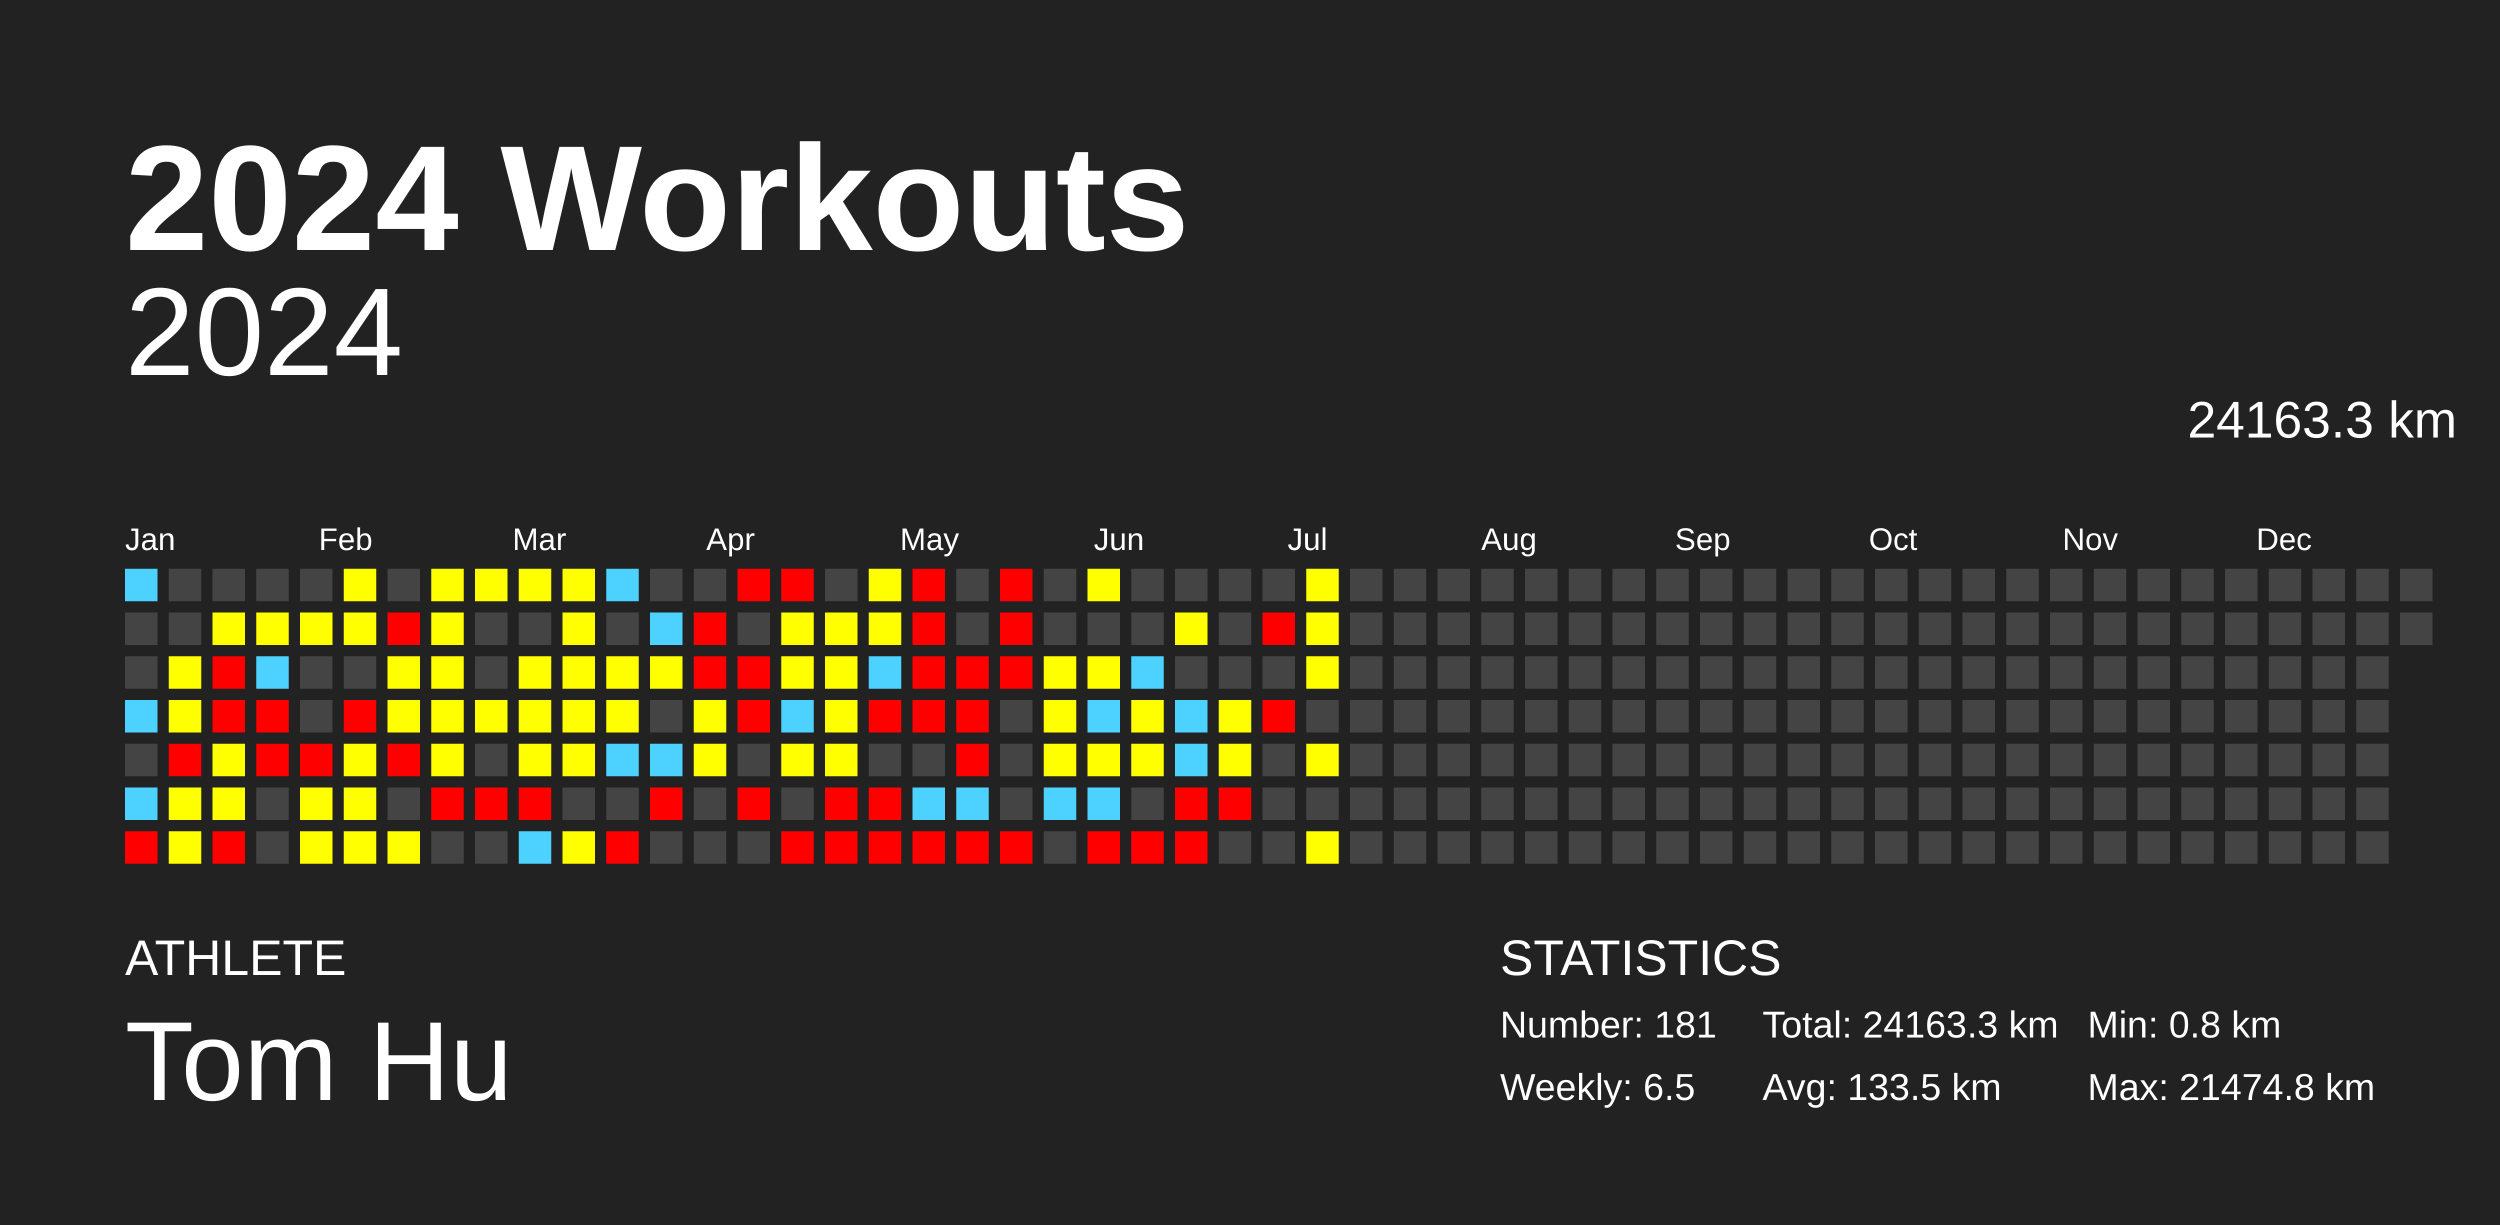
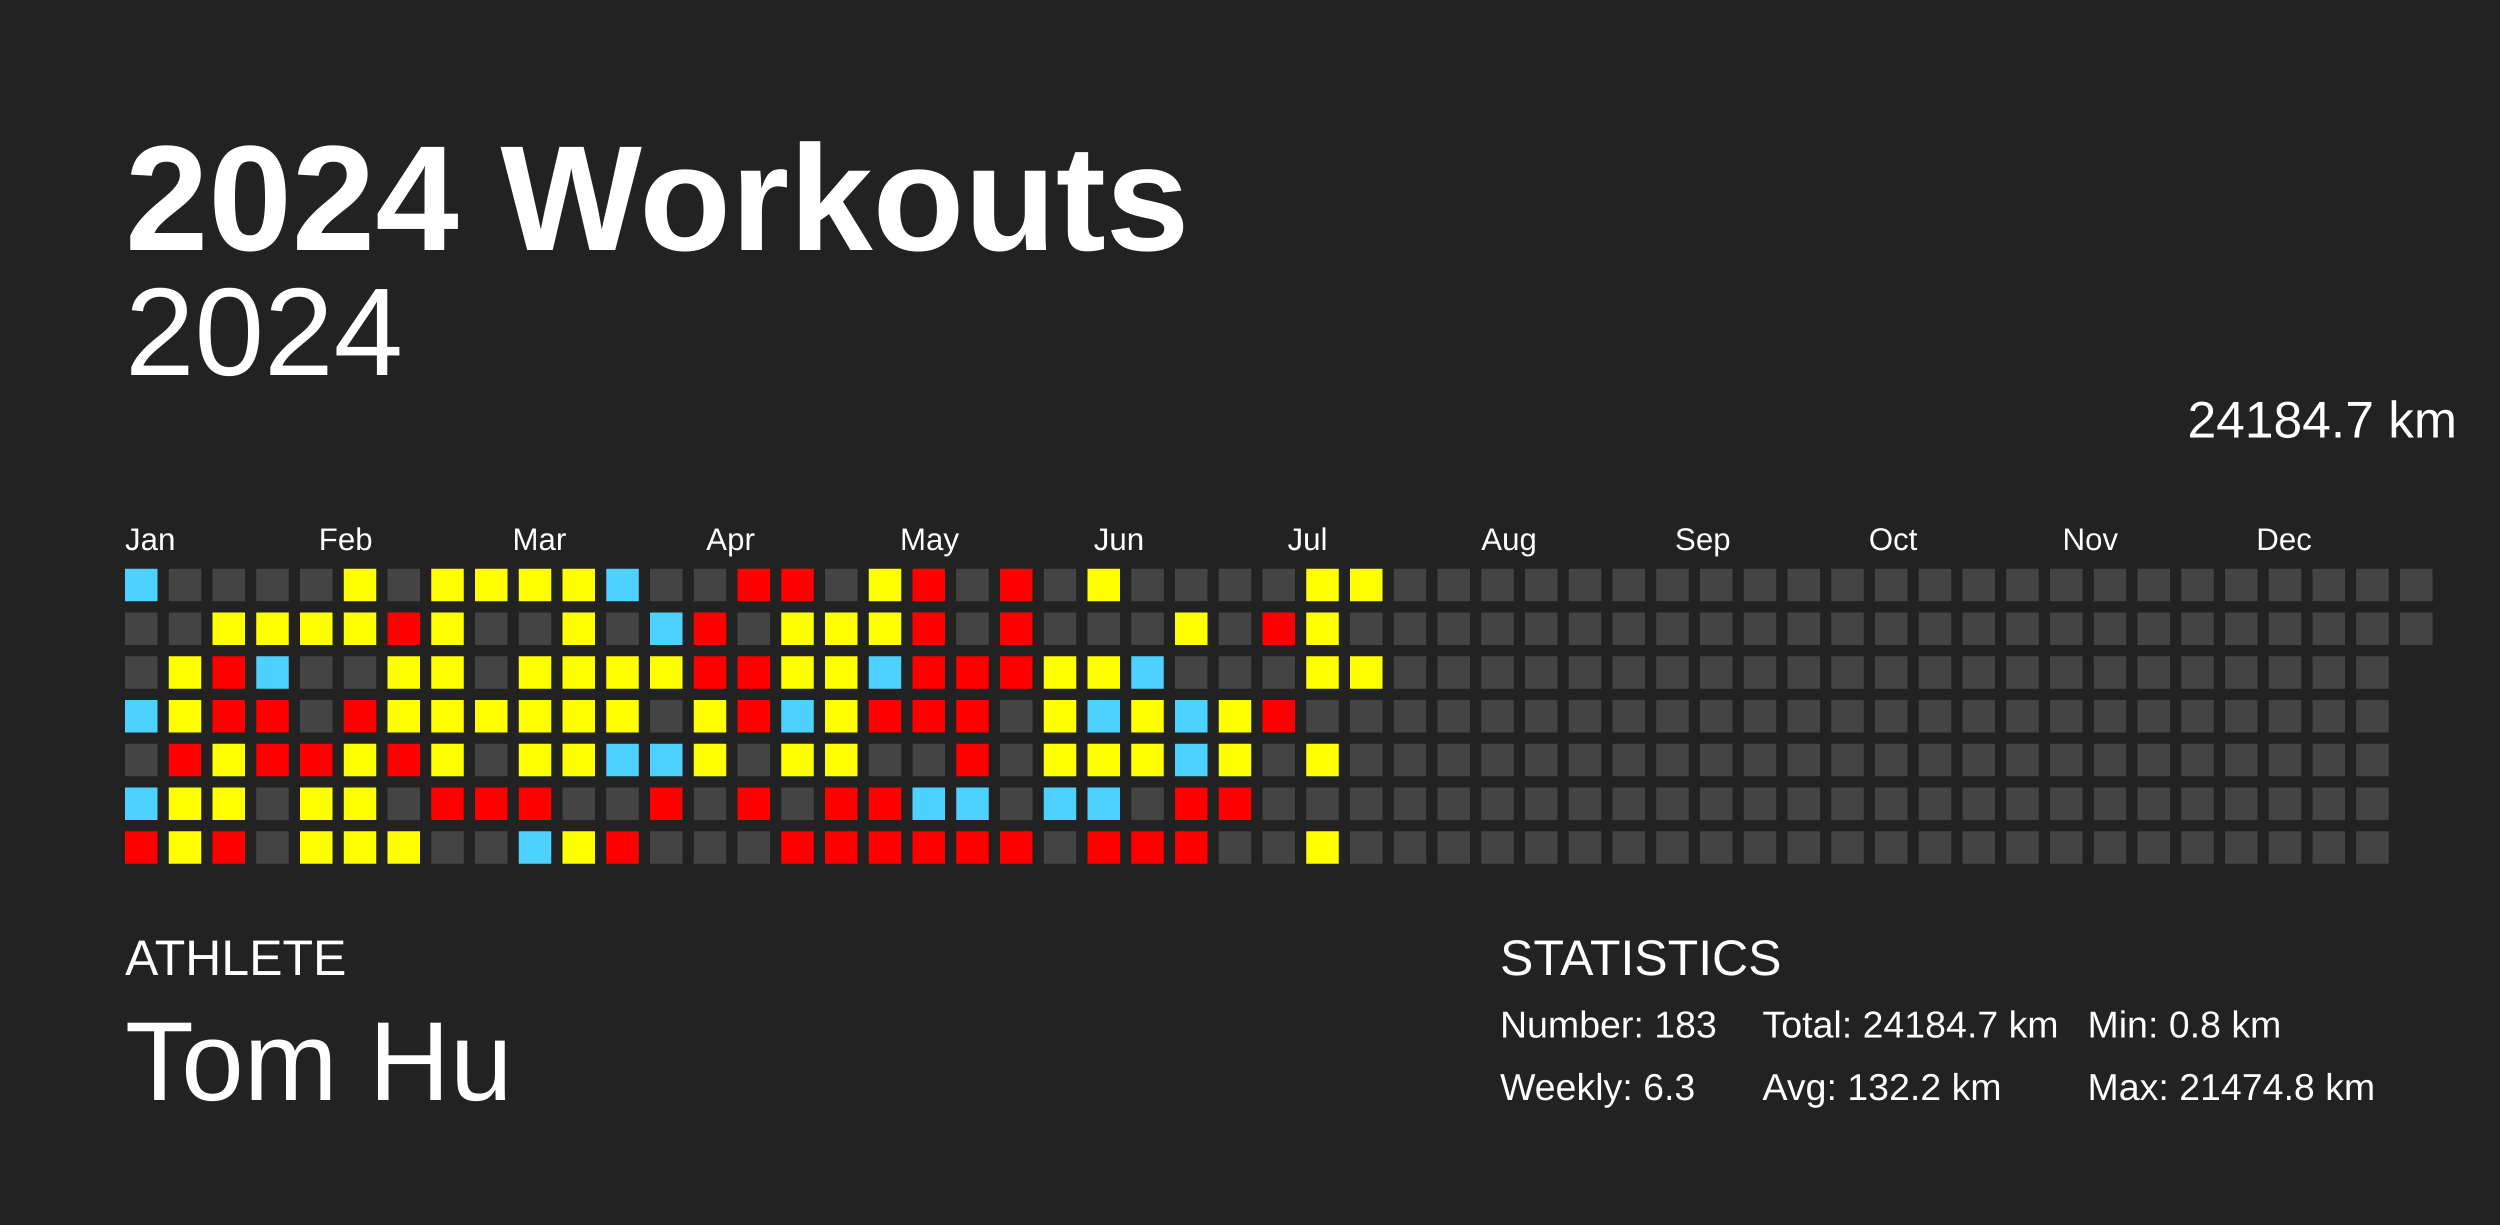
<svg xmlns="http://www.w3.org/2000/svg" baseProfile="full" height="98mm" version="1.1" viewBox="0,0,200,98" width="200mm">
  <defs />
  <rect fill="#222222" height="98" width="200" x="0" y="0" />
  <text fill="#FFFFFF" style="font-size:12px; font-family:Arial; font-weight:bold;" x="10" y="20">2024 Workouts</text>
  <text fill="#FFFFFF" style="font-size:4px; font-family:Arial" x="10" y="78">ATHLETE</text>
  <text fill="#FFFFFF" style="font-size:9px; font-family:Arial" x="10" y="88">Tom Hu</text>
  <text fill="#FFFFFF" style="font-size:4px; font-family:Arial" x="120" y="78">STATISTICS</text>
-   <text fill="#FFFFFF" style="font-size:3px; font-family:Arial" x="120" y="83">Number: 181</text>
-   <text fill="#FFFFFF" style="font-size:3px; font-family:Arial" x="120" y="88">Weekly: 6.5</text>
-   <text fill="#FFFFFF" style="font-size:3px; font-family:Arial" x="141" y="83">Total: 24163.3 km</text>
-   <text fill="#FFFFFF" style="font-size:3px; font-family:Arial" x="141" y="88">Avg: 133.5 km</text>
+   <text fill="#FFFFFF" style="font-size:3px; font-family:Arial" x="120" y="83">Number: 183</text>
+   <text fill="#FFFFFF" style="font-size:3px; font-family:Arial" x="120" y="88">Weekly: 6.3</text>
+   <text fill="#FFFFFF" style="font-size:3px; font-family:Arial" x="141" y="83">Total: 24184.7 km</text>
+   <text fill="#FFFFFF" style="font-size:3px; font-family:Arial" x="141" y="88">Avg: 132.2 km</text>
  <text fill="#FFFFFF" style="font-size:3px; font-family:Arial" x="167" y="83">Min: 0.8 km</text>
  <text fill="#FFFFFF" style="font-size:3px; font-family:Arial" x="167" y="88">Max: 21474.8 km</text>
  <text alignment-baseline="hanging" fill="#FFFFFF" style="font-size:10.0px; font-family:Arial;" x="10" y="30">2024</text>
-   <text alignment-baseline="hanging" fill="#FFFFFF" style="font-size:4.125px; font-family:Arial;" x="175" y="35">24163.3 km</text>
+   <text alignment-baseline="hanging" fill="#FFFFFF" style="font-size:4.125px; font-family:Arial;" x="175" y="35">24184.7 km</text>
  <text fill="#FFFFFF" style="font-size:2.5px; font-family:Arial" x="10.0" y="44">Jan</text>
  <text fill="#FFFFFF" style="font-size:2.5px; font-family:Arial" x="25.5" y="44">Feb</text>
  <text fill="#FFFFFF" style="font-size:2.5px; font-family:Arial" x="41.0" y="44">Mar</text>
  <text fill="#FFFFFF" style="font-size:2.5px; font-family:Arial" x="56.5" y="44">Apr</text>
  <text fill="#FFFFFF" style="font-size:2.5px; font-family:Arial" x="72.0" y="44">May</text>
  <text fill="#FFFFFF" style="font-size:2.5px; font-family:Arial" x="87.5" y="44">Jun</text>
  <text fill="#FFFFFF" style="font-size:2.5px; font-family:Arial" x="103.0" y="44">Jul</text>
  <text fill="#FFFFFF" style="font-size:2.5px; font-family:Arial" x="118.5" y="44">Aug</text>
  <text fill="#FFFFFF" style="font-size:2.5px; font-family:Arial" x="134.0" y="44">Sep</text>
  <text fill="#FFFFFF" style="font-size:2.5px; font-family:Arial" x="149.5" y="44">Oct</text>
  <text fill="#FFFFFF" style="font-size:2.5px; font-family:Arial" x="165.0" y="44">Nov</text>
  <text fill="#FFFFFF" style="font-size:2.5px; font-family:Arial" x="180.5" y="44">Dec</text>
  <rect fill="#4dd2ff" height="2.6" width="2.6" x="10.0" y="45.5" />
  <rect fill="#444444" height="2.6" width="2.6" x="10.0" y="49.0" />
  <rect fill="#444444" height="2.6" width="2.6" x="10.0" y="52.5" />
  <rect fill="#4dd2ff" height="2.6" width="2.6" x="10.0" y="56.0" />
  <rect fill="#444444" height="2.6" width="2.6" x="10.0" y="59.5" />
  <rect fill="#4dd2ff" height="2.6" width="2.6" x="10.0" y="63.0" />
  <rect fill="red" height="2.6" width="2.6" x="10.0" y="66.5" />
  <rect fill="#444444" height="2.6" width="2.6" x="13.5" y="45.5" />
  <rect fill="#444444" height="2.6" width="2.6" x="13.5" y="49.0" />
  <rect fill="#ffff00" height="2.6" width="2.6" x="13.5" y="52.5" />
  <rect fill="#ffff00" height="2.6" width="2.6" x="13.5" y="56.0" />
  <rect fill="red" height="2.6" width="2.6" x="13.5" y="59.5" />
  <rect fill="#ffff00" height="2.6" width="2.6" x="13.5" y="63.0" />
  <rect fill="#ffff00" height="2.6" width="2.6" x="13.5" y="66.5" />
  <rect fill="#444444" height="2.6" width="2.6" x="17.0" y="45.5" />
  <rect fill="#ffff00" height="2.6" width="2.6" x="17.0" y="49.0" />
  <rect fill="red" height="2.6" width="2.6" x="17.0" y="52.5" />
  <rect fill="red" height="2.6" width="2.6" x="17.0" y="56.0" />
  <rect fill="#ffff00" height="2.6" width="2.6" x="17.0" y="59.5" />
  <rect fill="#ffff00" height="2.6" width="2.6" x="17.0" y="63.0" />
  <rect fill="red" height="2.6" width="2.6" x="17.0" y="66.5" />
  <rect fill="#444444" height="2.6" width="2.6" x="20.5" y="45.5" />
  <rect fill="#ffff00" height="2.6" width="2.6" x="20.5" y="49.0" />
  <rect fill="#4dd2ff" height="2.6" width="2.6" x="20.5" y="52.5" />
  <rect fill="red" height="2.6" width="2.6" x="20.5" y="56.0" />
  <rect fill="red" height="2.6" width="2.6" x="20.5" y="59.5" />
  <rect fill="#444444" height="2.6" width="2.6" x="20.5" y="63.0" />
  <rect fill="#444444" height="2.6" width="2.6" x="20.5" y="66.5" />
  <rect fill="#444444" height="2.6" width="2.6" x="24.0" y="45.5" />
  <rect fill="#ffff00" height="2.6" width="2.6" x="24.0" y="49.0" />
  <rect fill="#444444" height="2.6" width="2.6" x="24.0" y="52.5" />
  <rect fill="#444444" height="2.6" width="2.6" x="24.0" y="56.0" />
  <rect fill="red" height="2.6" width="2.6" x="24.0" y="59.5" />
  <rect fill="#ffff00" height="2.6" width="2.6" x="24.0" y="63.0" />
  <rect fill="#ffff00" height="2.6" width="2.6" x="24.0" y="66.5" />
  <rect fill="#ffff00" height="2.6" width="2.6" x="27.5" y="45.5" />
  <rect fill="#ffff00" height="2.6" width="2.6" x="27.5" y="49.0" />
  <rect fill="#444444" height="2.6" width="2.6" x="27.5" y="52.5" />
  <rect fill="red" height="2.6" width="2.6" x="27.5" y="56.0" />
  <rect fill="#ffff00" height="2.6" width="2.6" x="27.5" y="59.5" />
  <rect fill="#ffff00" height="2.6" width="2.6" x="27.5" y="63.0" />
  <rect fill="#ffff00" height="2.6" width="2.6" x="27.5" y="66.5" />
  <rect fill="#444444" height="2.6" width="2.6" x="31.0" y="45.5" />
  <rect fill="red" height="2.6" width="2.6" x="31.0" y="49.0" />
  <rect fill="#ffff00" height="2.6" width="2.6" x="31.0" y="52.5" />
  <rect fill="#ffff00" height="2.6" width="2.6" x="31.0" y="56.0" />
  <rect fill="red" height="2.6" width="2.6" x="31.0" y="59.5" />
  <rect fill="#444444" height="2.6" width="2.6" x="31.0" y="63.0" />
  <rect fill="#ffff00" height="2.6" width="2.6" x="31.0" y="66.5" />
  <rect fill="#ffff00" height="2.6" width="2.6" x="34.5" y="45.5" />
  <rect fill="#ffff00" height="2.6" width="2.6" x="34.5" y="49.0" />
  <rect fill="#ffff00" height="2.6" width="2.6" x="34.5" y="52.5" />
  <rect fill="#ffff00" height="2.6" width="2.6" x="34.5" y="56.0" />
  <rect fill="#ffff00" height="2.6" width="2.6" x="34.5" y="59.5" />
  <rect fill="red" height="2.6" width="2.6" x="34.5" y="63.0" />
  <rect fill="#444444" height="2.6" width="2.6" x="34.5" y="66.5" />
  <rect fill="#ffff00" height="2.6" width="2.6" x="38.0" y="45.5" />
  <rect fill="#444444" height="2.6" width="2.6" x="38.0" y="49.0" />
  <rect fill="#444444" height="2.6" width="2.6" x="38.0" y="52.5" />
  <rect fill="#ffff00" height="2.6" width="2.6" x="38.0" y="56.0" />
  <rect fill="#444444" height="2.6" width="2.6" x="38.0" y="59.5" />
  <rect fill="red" height="2.6" width="2.6" x="38.0" y="63.0" />
  <rect fill="#444444" height="2.6" width="2.6" x="38.0" y="66.5" />
  <rect fill="#ffff00" height="2.6" width="2.6" x="41.5" y="45.5" />
  <rect fill="#444444" height="2.6" width="2.6" x="41.5" y="49.0" />
  <rect fill="#ffff00" height="2.6" width="2.6" x="41.5" y="52.5" />
  <rect fill="#ffff00" height="2.6" width="2.6" x="41.5" y="56.0" />
  <rect fill="#ffff00" height="2.6" width="2.6" x="41.5" y="59.5" />
  <rect fill="red" height="2.6" width="2.6" x="41.5" y="63.0" />
  <rect fill="#4dd2ff" height="2.6" width="2.6" x="41.5" y="66.5" />
  <rect fill="#ffff00" height="2.6" width="2.6" x="45.0" y="45.5" />
  <rect fill="#ffff00" height="2.6" width="2.6" x="45.0" y="49.0" />
  <rect fill="#ffff00" height="2.6" width="2.6" x="45.0" y="52.5" />
  <rect fill="#ffff00" height="2.6" width="2.6" x="45.0" y="56.0" />
  <rect fill="#ffff00" height="2.6" width="2.6" x="45.0" y="59.5" />
  <rect fill="#444444" height="2.6" width="2.6" x="45.0" y="63.0" />
  <rect fill="#ffff00" height="2.6" width="2.6" x="45.0" y="66.5" />
  <rect fill="#4dd2ff" height="2.6" width="2.6" x="48.5" y="45.5" />
  <rect fill="#444444" height="2.6" width="2.6" x="48.5" y="49.0" />
  <rect fill="#ffff00" height="2.6" width="2.6" x="48.5" y="52.5" />
  <rect fill="#ffff00" height="2.6" width="2.6" x="48.5" y="56.0" />
  <rect fill="#4dd2ff" height="2.6" width="2.6" x="48.5" y="59.5" />
  <rect fill="#444444" height="2.6" width="2.6" x="48.5" y="63.0" />
  <rect fill="red" height="2.6" width="2.6" x="48.5" y="66.5" />
  <rect fill="#444444" height="2.6" width="2.6" x="52.0" y="45.5" />
  <rect fill="#4dd2ff" height="2.6" width="2.6" x="52.0" y="49.0" />
  <rect fill="#ffff00" height="2.6" width="2.6" x="52.0" y="52.5" />
  <rect fill="#444444" height="2.6" width="2.6" x="52.0" y="56.0" />
  <rect fill="#4dd2ff" height="2.6" width="2.6" x="52.0" y="59.5" />
  <rect fill="red" height="2.6" width="2.6" x="52.0" y="63.0" />
  <rect fill="#444444" height="2.6" width="2.6" x="52.0" y="66.5" />
  <rect fill="#444444" height="2.6" width="2.6" x="55.5" y="45.5" />
  <rect fill="red" height="2.6" width="2.6" x="55.5" y="49.0" />
  <rect fill="red" height="2.6" width="2.6" x="55.5" y="52.5" />
  <rect fill="#ffff00" height="2.6" width="2.6" x="55.5" y="56.0" />
  <rect fill="#ffff00" height="2.6" width="2.6" x="55.5" y="59.5" />
  <rect fill="#444444" height="2.6" width="2.6" x="55.5" y="63.0" />
  <rect fill="#444444" height="2.6" width="2.6" x="55.5" y="66.5" />
  <rect fill="red" height="2.6" width="2.6" x="59.0" y="45.5" />
  <rect fill="#444444" height="2.6" width="2.6" x="59.0" y="49.0" />
  <rect fill="red" height="2.6" width="2.6" x="59.0" y="52.5" />
  <rect fill="red" height="2.6" width="2.6" x="59.0" y="56.0" />
  <rect fill="#444444" height="2.6" width="2.6" x="59.0" y="59.5" />
  <rect fill="red" height="2.6" width="2.6" x="59.0" y="63.0" />
  <rect fill="#444444" height="2.6" width="2.6" x="59.0" y="66.5" />
  <rect fill="red" height="2.6" width="2.6" x="62.5" y="45.5" />
  <rect fill="#ffff00" height="2.6" width="2.6" x="62.5" y="49.0" />
  <rect fill="#ffff00" height="2.6" width="2.6" x="62.5" y="52.5" />
  <rect fill="#4dd2ff" height="2.6" width="2.6" x="62.5" y="56.0" />
  <rect fill="#ffff00" height="2.6" width="2.6" x="62.5" y="59.5" />
  <rect fill="#444444" height="2.6" width="2.6" x="62.5" y="63.0" />
  <rect fill="red" height="2.6" width="2.6" x="62.5" y="66.5" />
  <rect fill="#444444" height="2.6" width="2.6" x="66.0" y="45.5" />
  <rect fill="#ffff00" height="2.6" width="2.6" x="66.0" y="49.0" />
  <rect fill="#ffff00" height="2.6" width="2.6" x="66.0" y="52.5" />
  <rect fill="#ffff00" height="2.6" width="2.6" x="66.0" y="56.0" />
  <rect fill="#ffff00" height="2.6" width="2.6" x="66.0" y="59.5" />
  <rect fill="red" height="2.6" width="2.6" x="66.0" y="63.0" />
  <rect fill="red" height="2.6" width="2.6" x="66.0" y="66.5" />
  <rect fill="#ffff00" height="2.6" width="2.6" x="69.5" y="45.5" />
  <rect fill="#ffff00" height="2.6" width="2.6" x="69.5" y="49.0" />
  <rect fill="#4dd2ff" height="2.6" width="2.6" x="69.5" y="52.5" />
  <rect fill="red" height="2.6" width="2.6" x="69.5" y="56.0" />
  <rect fill="#444444" height="2.6" width="2.6" x="69.5" y="59.5" />
  <rect fill="red" height="2.6" width="2.6" x="69.5" y="63.0" />
  <rect fill="red" height="2.6" width="2.6" x="69.5" y="66.5" />
  <rect fill="red" height="2.6" width="2.6" x="73.0" y="45.5" />
  <rect fill="red" height="2.6" width="2.6" x="73.0" y="49.0" />
  <rect fill="red" height="2.6" width="2.6" x="73.0" y="52.5" />
  <rect fill="red" height="2.6" width="2.6" x="73.0" y="56.0" />
  <rect fill="#444444" height="2.6" width="2.6" x="73.0" y="59.5" />
  <rect fill="#4dd2ff" height="2.6" width="2.6" x="73.0" y="63.0" />
  <rect fill="red" height="2.6" width="2.6" x="73.0" y="66.5" />
  <rect fill="#444444" height="2.6" width="2.6" x="76.5" y="45.5" />
  <rect fill="#444444" height="2.6" width="2.6" x="76.5" y="49.0" />
  <rect fill="red" height="2.6" width="2.6" x="76.5" y="52.5" />
  <rect fill="red" height="2.6" width="2.6" x="76.5" y="56.0" />
  <rect fill="red" height="2.6" width="2.6" x="76.5" y="59.5" />
  <rect fill="#4dd2ff" height="2.6" width="2.6" x="76.5" y="63.0" />
  <rect fill="red" height="2.6" width="2.6" x="76.5" y="66.5" />
  <rect fill="red" height="2.6" width="2.6" x="80.0" y="45.5" />
  <rect fill="red" height="2.6" width="2.6" x="80.0" y="49.0" />
  <rect fill="red" height="2.6" width="2.6" x="80.0" y="52.5" />
  <rect fill="#444444" height="2.6" width="2.6" x="80.0" y="56.0" />
  <rect fill="#444444" height="2.6" width="2.6" x="80.0" y="59.5" />
  <rect fill="#444444" height="2.6" width="2.6" x="80.0" y="63.0" />
  <rect fill="red" height="2.6" width="2.6" x="80.0" y="66.5" />
  <rect fill="#444444" height="2.6" width="2.6" x="83.5" y="45.5" />
  <rect fill="#444444" height="2.6" width="2.6" x="83.5" y="49.0" />
  <rect fill="#ffff00" height="2.6" width="2.6" x="83.5" y="52.5" />
  <rect fill="#ffff00" height="2.6" width="2.6" x="83.5" y="56.0" />
  <rect fill="#ffff00" height="2.6" width="2.6" x="83.5" y="59.5" />
  <rect fill="#4dd2ff" height="2.6" width="2.6" x="83.5" y="63.0" />
  <rect fill="#444444" height="2.6" width="2.6" x="83.5" y="66.5" />
  <rect fill="#ffff00" height="2.6" width="2.6" x="87.0" y="45.5" />
  <rect fill="#444444" height="2.6" width="2.6" x="87.0" y="49.0" />
  <rect fill="#ffff00" height="2.6" width="2.6" x="87.0" y="52.5" />
  <rect fill="#4dd2ff" height="2.6" width="2.6" x="87.0" y="56.0" />
  <rect fill="#ffff00" height="2.6" width="2.6" x="87.0" y="59.5" />
  <rect fill="#4dd2ff" height="2.6" width="2.6" x="87.0" y="63.0" />
  <rect fill="red" height="2.6" width="2.6" x="87.0" y="66.5" />
  <rect fill="#444444" height="2.6" width="2.6" x="90.5" y="45.5" />
  <rect fill="#444444" height="2.6" width="2.6" x="90.5" y="49.0" />
  <rect fill="#4dd2ff" height="2.6" width="2.6" x="90.5" y="52.5" />
  <rect fill="#ffff00" height="2.6" width="2.6" x="90.5" y="56.0" />
  <rect fill="#ffff00" height="2.6" width="2.6" x="90.5" y="59.5" />
  <rect fill="#444444" height="2.6" width="2.6" x="90.5" y="63.0" />
  <rect fill="red" height="2.6" width="2.6" x="90.5" y="66.5" />
  <rect fill="#444444" height="2.6" width="2.6" x="94.0" y="45.5" />
  <rect fill="#ffff00" height="2.6" width="2.6" x="94.0" y="49.0" />
  <rect fill="#444444" height="2.6" width="2.6" x="94.0" y="52.5" />
  <rect fill="#4dd2ff" height="2.6" width="2.6" x="94.0" y="56.0" />
  <rect fill="#4dd2ff" height="2.6" width="2.6" x="94.0" y="59.5" />
  <rect fill="red" height="2.6" width="2.6" x="94.0" y="63.0" />
  <rect fill="red" height="2.6" width="2.6" x="94.0" y="66.5" />
  <rect fill="#444444" height="2.6" width="2.6" x="97.5" y="45.5" />
  <rect fill="#444444" height="2.6" width="2.6" x="97.5" y="49.0" />
  <rect fill="#444444" height="2.6" width="2.6" x="97.5" y="52.5" />
  <rect fill="#ffff00" height="2.6" width="2.6" x="97.5" y="56.0" />
  <rect fill="#ffff00" height="2.6" width="2.6" x="97.5" y="59.5" />
  <rect fill="red" height="2.6" width="2.6" x="97.5" y="63.0" />
  <rect fill="#444444" height="2.6" width="2.6" x="97.5" y="66.5" />
  <rect fill="#444444" height="2.6" width="2.6" x="101.0" y="45.5" />
  <rect fill="red" height="2.6" width="2.6" x="101.0" y="49.0" />
  <rect fill="#444444" height="2.6" width="2.6" x="101.0" y="52.5" />
  <rect fill="red" height="2.6" width="2.6" x="101.0" y="56.0" />
  <rect fill="#444444" height="2.6" width="2.6" x="101.0" y="59.5" />
  <rect fill="#444444" height="2.6" width="2.6" x="101.0" y="63.0" />
  <rect fill="#444444" height="2.6" width="2.6" x="101.0" y="66.5" />
  <rect fill="#ffff00" height="2.6" width="2.6" x="104.5" y="45.5" />
  <rect fill="#ffff00" height="2.6" width="2.6" x="104.5" y="49.0" />
  <rect fill="#ffff00" height="2.6" width="2.6" x="104.5" y="52.5" />
  <rect fill="#444444" height="2.6" width="2.6" x="104.5" y="56.0" />
  <rect fill="#ffff00" height="2.6" width="2.6" x="104.5" y="59.5" />
  <rect fill="#444444" height="2.6" width="2.6" x="104.5" y="63.0" />
  <rect fill="#ffff00" height="2.6" width="2.6" x="104.5" y="66.5" />
-   <rect fill="#444444" height="2.6" width="2.6" x="108.0" y="45.5" />
+   <rect fill="#ffff00" height="2.6" width="2.6" x="108.0" y="45.5" />
  <rect fill="#444444" height="2.6" width="2.6" x="108.0" y="49.0" />
-   <rect fill="#444444" height="2.6" width="2.6" x="108.0" y="52.5" />
+   <rect fill="#ffff00" height="2.6" width="2.6" x="108.0" y="52.5" />
  <rect fill="#444444" height="2.6" width="2.6" x="108.0" y="56.0" />
  <rect fill="#444444" height="2.6" width="2.6" x="108.0" y="59.5" />
  <rect fill="#444444" height="2.6" width="2.6" x="108.0" y="63.0" />
  <rect fill="#444444" height="2.6" width="2.6" x="108.0" y="66.5" />
  <rect fill="#444444" height="2.6" width="2.6" x="111.5" y="45.5" />
  <rect fill="#444444" height="2.6" width="2.6" x="111.5" y="49.0" />
  <rect fill="#444444" height="2.6" width="2.6" x="111.5" y="52.5" />
  <rect fill="#444444" height="2.6" width="2.6" x="111.5" y="56.0" />
  <rect fill="#444444" height="2.6" width="2.6" x="111.5" y="59.5" />
  <rect fill="#444444" height="2.6" width="2.6" x="111.5" y="63.0" />
  <rect fill="#444444" height="2.6" width="2.6" x="111.5" y="66.5" />
  <rect fill="#444444" height="2.6" width="2.6" x="115.0" y="45.5" />
  <rect fill="#444444" height="2.6" width="2.6" x="115.0" y="49.0" />
  <rect fill="#444444" height="2.6" width="2.6" x="115.0" y="52.5" />
  <rect fill="#444444" height="2.6" width="2.6" x="115.0" y="56.0" />
  <rect fill="#444444" height="2.6" width="2.6" x="115.0" y="59.5" />
  <rect fill="#444444" height="2.6" width="2.6" x="115.0" y="63.0" />
  <rect fill="#444444" height="2.6" width="2.6" x="115.0" y="66.5" />
  <rect fill="#444444" height="2.6" width="2.6" x="118.5" y="45.5" />
  <rect fill="#444444" height="2.6" width="2.6" x="118.5" y="49.0" />
  <rect fill="#444444" height="2.6" width="2.6" x="118.5" y="52.5" />
  <rect fill="#444444" height="2.6" width="2.6" x="118.5" y="56.0" />
  <rect fill="#444444" height="2.6" width="2.6" x="118.5" y="59.5" />
  <rect fill="#444444" height="2.6" width="2.6" x="118.5" y="63.0" />
  <rect fill="#444444" height="2.6" width="2.6" x="118.5" y="66.5" />
  <rect fill="#444444" height="2.6" width="2.6" x="122.0" y="45.5" />
  <rect fill="#444444" height="2.6" width="2.6" x="122.0" y="49.0" />
  <rect fill="#444444" height="2.6" width="2.6" x="122.0" y="52.5" />
  <rect fill="#444444" height="2.6" width="2.6" x="122.0" y="56.0" />
  <rect fill="#444444" height="2.6" width="2.6" x="122.0" y="59.5" />
  <rect fill="#444444" height="2.6" width="2.6" x="122.0" y="63.0" />
  <rect fill="#444444" height="2.6" width="2.6" x="122.0" y="66.5" />
  <rect fill="#444444" height="2.6" width="2.6" x="125.5" y="45.5" />
  <rect fill="#444444" height="2.6" width="2.6" x="125.5" y="49.0" />
  <rect fill="#444444" height="2.6" width="2.6" x="125.5" y="52.5" />
  <rect fill="#444444" height="2.6" width="2.6" x="125.5" y="56.0" />
  <rect fill="#444444" height="2.6" width="2.6" x="125.5" y="59.5" />
  <rect fill="#444444" height="2.6" width="2.6" x="125.5" y="63.0" />
  <rect fill="#444444" height="2.6" width="2.6" x="125.5" y="66.5" />
  <rect fill="#444444" height="2.6" width="2.6" x="129.0" y="45.5" />
  <rect fill="#444444" height="2.6" width="2.6" x="129.0" y="49.0" />
  <rect fill="#444444" height="2.6" width="2.6" x="129.0" y="52.5" />
  <rect fill="#444444" height="2.6" width="2.6" x="129.0" y="56.0" />
  <rect fill="#444444" height="2.6" width="2.6" x="129.0" y="59.5" />
  <rect fill="#444444" height="2.6" width="2.6" x="129.0" y="63.0" />
  <rect fill="#444444" height="2.6" width="2.6" x="129.0" y="66.5" />
  <rect fill="#444444" height="2.6" width="2.6" x="132.5" y="45.5" />
  <rect fill="#444444" height="2.6" width="2.6" x="132.5" y="49.0" />
  <rect fill="#444444" height="2.6" width="2.6" x="132.5" y="52.5" />
  <rect fill="#444444" height="2.6" width="2.6" x="132.5" y="56.0" />
  <rect fill="#444444" height="2.6" width="2.6" x="132.5" y="59.5" />
  <rect fill="#444444" height="2.6" width="2.6" x="132.5" y="63.0" />
  <rect fill="#444444" height="2.6" width="2.6" x="132.5" y="66.5" />
  <rect fill="#444444" height="2.6" width="2.6" x="136.0" y="45.5" />
  <rect fill="#444444" height="2.6" width="2.6" x="136.0" y="49.0" />
  <rect fill="#444444" height="2.6" width="2.6" x="136.0" y="52.5" />
  <rect fill="#444444" height="2.6" width="2.6" x="136.0" y="56.0" />
  <rect fill="#444444" height="2.6" width="2.6" x="136.0" y="59.5" />
  <rect fill="#444444" height="2.6" width="2.6" x="136.0" y="63.0" />
  <rect fill="#444444" height="2.6" width="2.6" x="136.0" y="66.5" />
  <rect fill="#444444" height="2.6" width="2.6" x="139.5" y="45.5" />
  <rect fill="#444444" height="2.6" width="2.6" x="139.5" y="49.0" />
  <rect fill="#444444" height="2.6" width="2.6" x="139.5" y="52.5" />
  <rect fill="#444444" height="2.6" width="2.6" x="139.5" y="56.0" />
  <rect fill="#444444" height="2.6" width="2.6" x="139.5" y="59.5" />
  <rect fill="#444444" height="2.6" width="2.6" x="139.5" y="63.0" />
  <rect fill="#444444" height="2.6" width="2.6" x="139.5" y="66.5" />
  <rect fill="#444444" height="2.6" width="2.6" x="143.0" y="45.5" />
  <rect fill="#444444" height="2.6" width="2.6" x="143.0" y="49.0" />
  <rect fill="#444444" height="2.6" width="2.6" x="143.0" y="52.5" />
  <rect fill="#444444" height="2.6" width="2.6" x="143.0" y="56.0" />
  <rect fill="#444444" height="2.6" width="2.6" x="143.0" y="59.5" />
  <rect fill="#444444" height="2.6" width="2.6" x="143.0" y="63.0" />
  <rect fill="#444444" height="2.6" width="2.6" x="143.0" y="66.5" />
  <rect fill="#444444" height="2.6" width="2.6" x="146.5" y="45.5" />
  <rect fill="#444444" height="2.6" width="2.6" x="146.5" y="49.0" />
  <rect fill="#444444" height="2.6" width="2.6" x="146.5" y="52.5" />
  <rect fill="#444444" height="2.6" width="2.6" x="146.5" y="56.0" />
  <rect fill="#444444" height="2.6" width="2.6" x="146.5" y="59.5" />
  <rect fill="#444444" height="2.6" width="2.6" x="146.5" y="63.0" />
  <rect fill="#444444" height="2.6" width="2.6" x="146.5" y="66.5" />
  <rect fill="#444444" height="2.6" width="2.6" x="150.0" y="45.5" />
  <rect fill="#444444" height="2.6" width="2.6" x="150.0" y="49.0" />
  <rect fill="#444444" height="2.6" width="2.6" x="150.0" y="52.5" />
  <rect fill="#444444" height="2.6" width="2.6" x="150.0" y="56.0" />
  <rect fill="#444444" height="2.6" width="2.6" x="150.0" y="59.5" />
  <rect fill="#444444" height="2.6" width="2.6" x="150.0" y="63.0" />
  <rect fill="#444444" height="2.6" width="2.6" x="150.0" y="66.5" />
  <rect fill="#444444" height="2.6" width="2.6" x="153.5" y="45.5" />
  <rect fill="#444444" height="2.6" width="2.6" x="153.5" y="49.0" />
  <rect fill="#444444" height="2.6" width="2.6" x="153.5" y="52.5" />
  <rect fill="#444444" height="2.6" width="2.6" x="153.5" y="56.0" />
  <rect fill="#444444" height="2.6" width="2.6" x="153.5" y="59.5" />
  <rect fill="#444444" height="2.6" width="2.6" x="153.5" y="63.0" />
  <rect fill="#444444" height="2.6" width="2.6" x="153.5" y="66.5" />
  <rect fill="#444444" height="2.6" width="2.6" x="157.0" y="45.5" />
  <rect fill="#444444" height="2.6" width="2.6" x="157.0" y="49.0" />
  <rect fill="#444444" height="2.6" width="2.6" x="157.0" y="52.5" />
  <rect fill="#444444" height="2.6" width="2.6" x="157.0" y="56.0" />
  <rect fill="#444444" height="2.6" width="2.6" x="157.0" y="59.5" />
  <rect fill="#444444" height="2.6" width="2.6" x="157.0" y="63.0" />
  <rect fill="#444444" height="2.6" width="2.6" x="157.0" y="66.5" />
  <rect fill="#444444" height="2.6" width="2.6" x="160.5" y="45.5" />
  <rect fill="#444444" height="2.6" width="2.6" x="160.5" y="49.0" />
  <rect fill="#444444" height="2.6" width="2.6" x="160.5" y="52.5" />
  <rect fill="#444444" height="2.6" width="2.6" x="160.5" y="56.0" />
  <rect fill="#444444" height="2.6" width="2.6" x="160.5" y="59.5" />
  <rect fill="#444444" height="2.6" width="2.6" x="160.5" y="63.0" />
  <rect fill="#444444" height="2.6" width="2.6" x="160.5" y="66.5" />
  <rect fill="#444444" height="2.6" width="2.6" x="164.0" y="45.5" />
  <rect fill="#444444" height="2.6" width="2.6" x="164.0" y="49.0" />
  <rect fill="#444444" height="2.6" width="2.6" x="164.0" y="52.5" />
  <rect fill="#444444" height="2.6" width="2.6" x="164.0" y="56.0" />
  <rect fill="#444444" height="2.6" width="2.6" x="164.0" y="59.5" />
  <rect fill="#444444" height="2.6" width="2.6" x="164.0" y="63.0" />
  <rect fill="#444444" height="2.6" width="2.6" x="164.0" y="66.5" />
  <rect fill="#444444" height="2.6" width="2.6" x="167.5" y="45.5" />
  <rect fill="#444444" height="2.6" width="2.6" x="167.5" y="49.0" />
  <rect fill="#444444" height="2.6" width="2.6" x="167.5" y="52.5" />
  <rect fill="#444444" height="2.6" width="2.6" x="167.5" y="56.0" />
  <rect fill="#444444" height="2.6" width="2.6" x="167.5" y="59.5" />
  <rect fill="#444444" height="2.6" width="2.6" x="167.5" y="63.0" />
  <rect fill="#444444" height="2.6" width="2.6" x="167.5" y="66.5" />
  <rect fill="#444444" height="2.6" width="2.6" x="171.0" y="45.5" />
  <rect fill="#444444" height="2.6" width="2.6" x="171.0" y="49.0" />
  <rect fill="#444444" height="2.6" width="2.6" x="171.0" y="52.5" />
  <rect fill="#444444" height="2.6" width="2.6" x="171.0" y="56.0" />
  <rect fill="#444444" height="2.6" width="2.6" x="171.0" y="59.5" />
  <rect fill="#444444" height="2.6" width="2.6" x="171.0" y="63.0" />
  <rect fill="#444444" height="2.6" width="2.6" x="171.0" y="66.5" />
  <rect fill="#444444" height="2.6" width="2.6" x="174.5" y="45.5" />
  <rect fill="#444444" height="2.6" width="2.6" x="174.5" y="49.0" />
  <rect fill="#444444" height="2.6" width="2.6" x="174.5" y="52.5" />
  <rect fill="#444444" height="2.6" width="2.6" x="174.5" y="56.0" />
  <rect fill="#444444" height="2.6" width="2.6" x="174.5" y="59.5" />
  <rect fill="#444444" height="2.6" width="2.6" x="174.5" y="63.0" />
  <rect fill="#444444" height="2.6" width="2.6" x="174.5" y="66.5" />
  <rect fill="#444444" height="2.6" width="2.6" x="178.0" y="45.5" />
  <rect fill="#444444" height="2.6" width="2.6" x="178.0" y="49.0" />
  <rect fill="#444444" height="2.6" width="2.6" x="178.0" y="52.5" />
  <rect fill="#444444" height="2.6" width="2.6" x="178.0" y="56.0" />
  <rect fill="#444444" height="2.6" width="2.6" x="178.0" y="59.5" />
  <rect fill="#444444" height="2.6" width="2.6" x="178.0" y="63.0" />
  <rect fill="#444444" height="2.6" width="2.6" x="178.0" y="66.5" />
  <rect fill="#444444" height="2.6" width="2.6" x="181.5" y="45.5" />
  <rect fill="#444444" height="2.6" width="2.6" x="181.5" y="49.0" />
  <rect fill="#444444" height="2.6" width="2.6" x="181.5" y="52.5" />
  <rect fill="#444444" height="2.6" width="2.6" x="181.5" y="56.0" />
  <rect fill="#444444" height="2.6" width="2.6" x="181.5" y="59.5" />
  <rect fill="#444444" height="2.6" width="2.6" x="181.5" y="63.0" />
  <rect fill="#444444" height="2.6" width="2.6" x="181.5" y="66.5" />
  <rect fill="#444444" height="2.6" width="2.6" x="185.0" y="45.5" />
  <rect fill="#444444" height="2.6" width="2.6" x="185.0" y="49.0" />
  <rect fill="#444444" height="2.6" width="2.6" x="185.0" y="52.5" />
  <rect fill="#444444" height="2.6" width="2.6" x="185.0" y="56.0" />
  <rect fill="#444444" height="2.6" width="2.6" x="185.0" y="59.5" />
  <rect fill="#444444" height="2.6" width="2.6" x="185.0" y="63.0" />
  <rect fill="#444444" height="2.6" width="2.6" x="185.0" y="66.5" />
  <rect fill="#444444" height="2.6" width="2.6" x="188.5" y="45.5" />
  <rect fill="#444444" height="2.6" width="2.6" x="188.5" y="49.0" />
  <rect fill="#444444" height="2.6" width="2.6" x="188.5" y="52.5" />
  <rect fill="#444444" height="2.6" width="2.6" x="188.5" y="56.0" />
  <rect fill="#444444" height="2.6" width="2.6" x="188.5" y="59.5" />
  <rect fill="#444444" height="2.6" width="2.6" x="188.5" y="63.0" />
  <rect fill="#444444" height="2.6" width="2.6" x="188.5" y="66.5" />
  <rect fill="#444444" height="2.6" width="2.6" x="192.0" y="45.5" />
  <rect fill="#444444" height="2.6" width="2.6" x="192.0" y="49.0" />
</svg>
